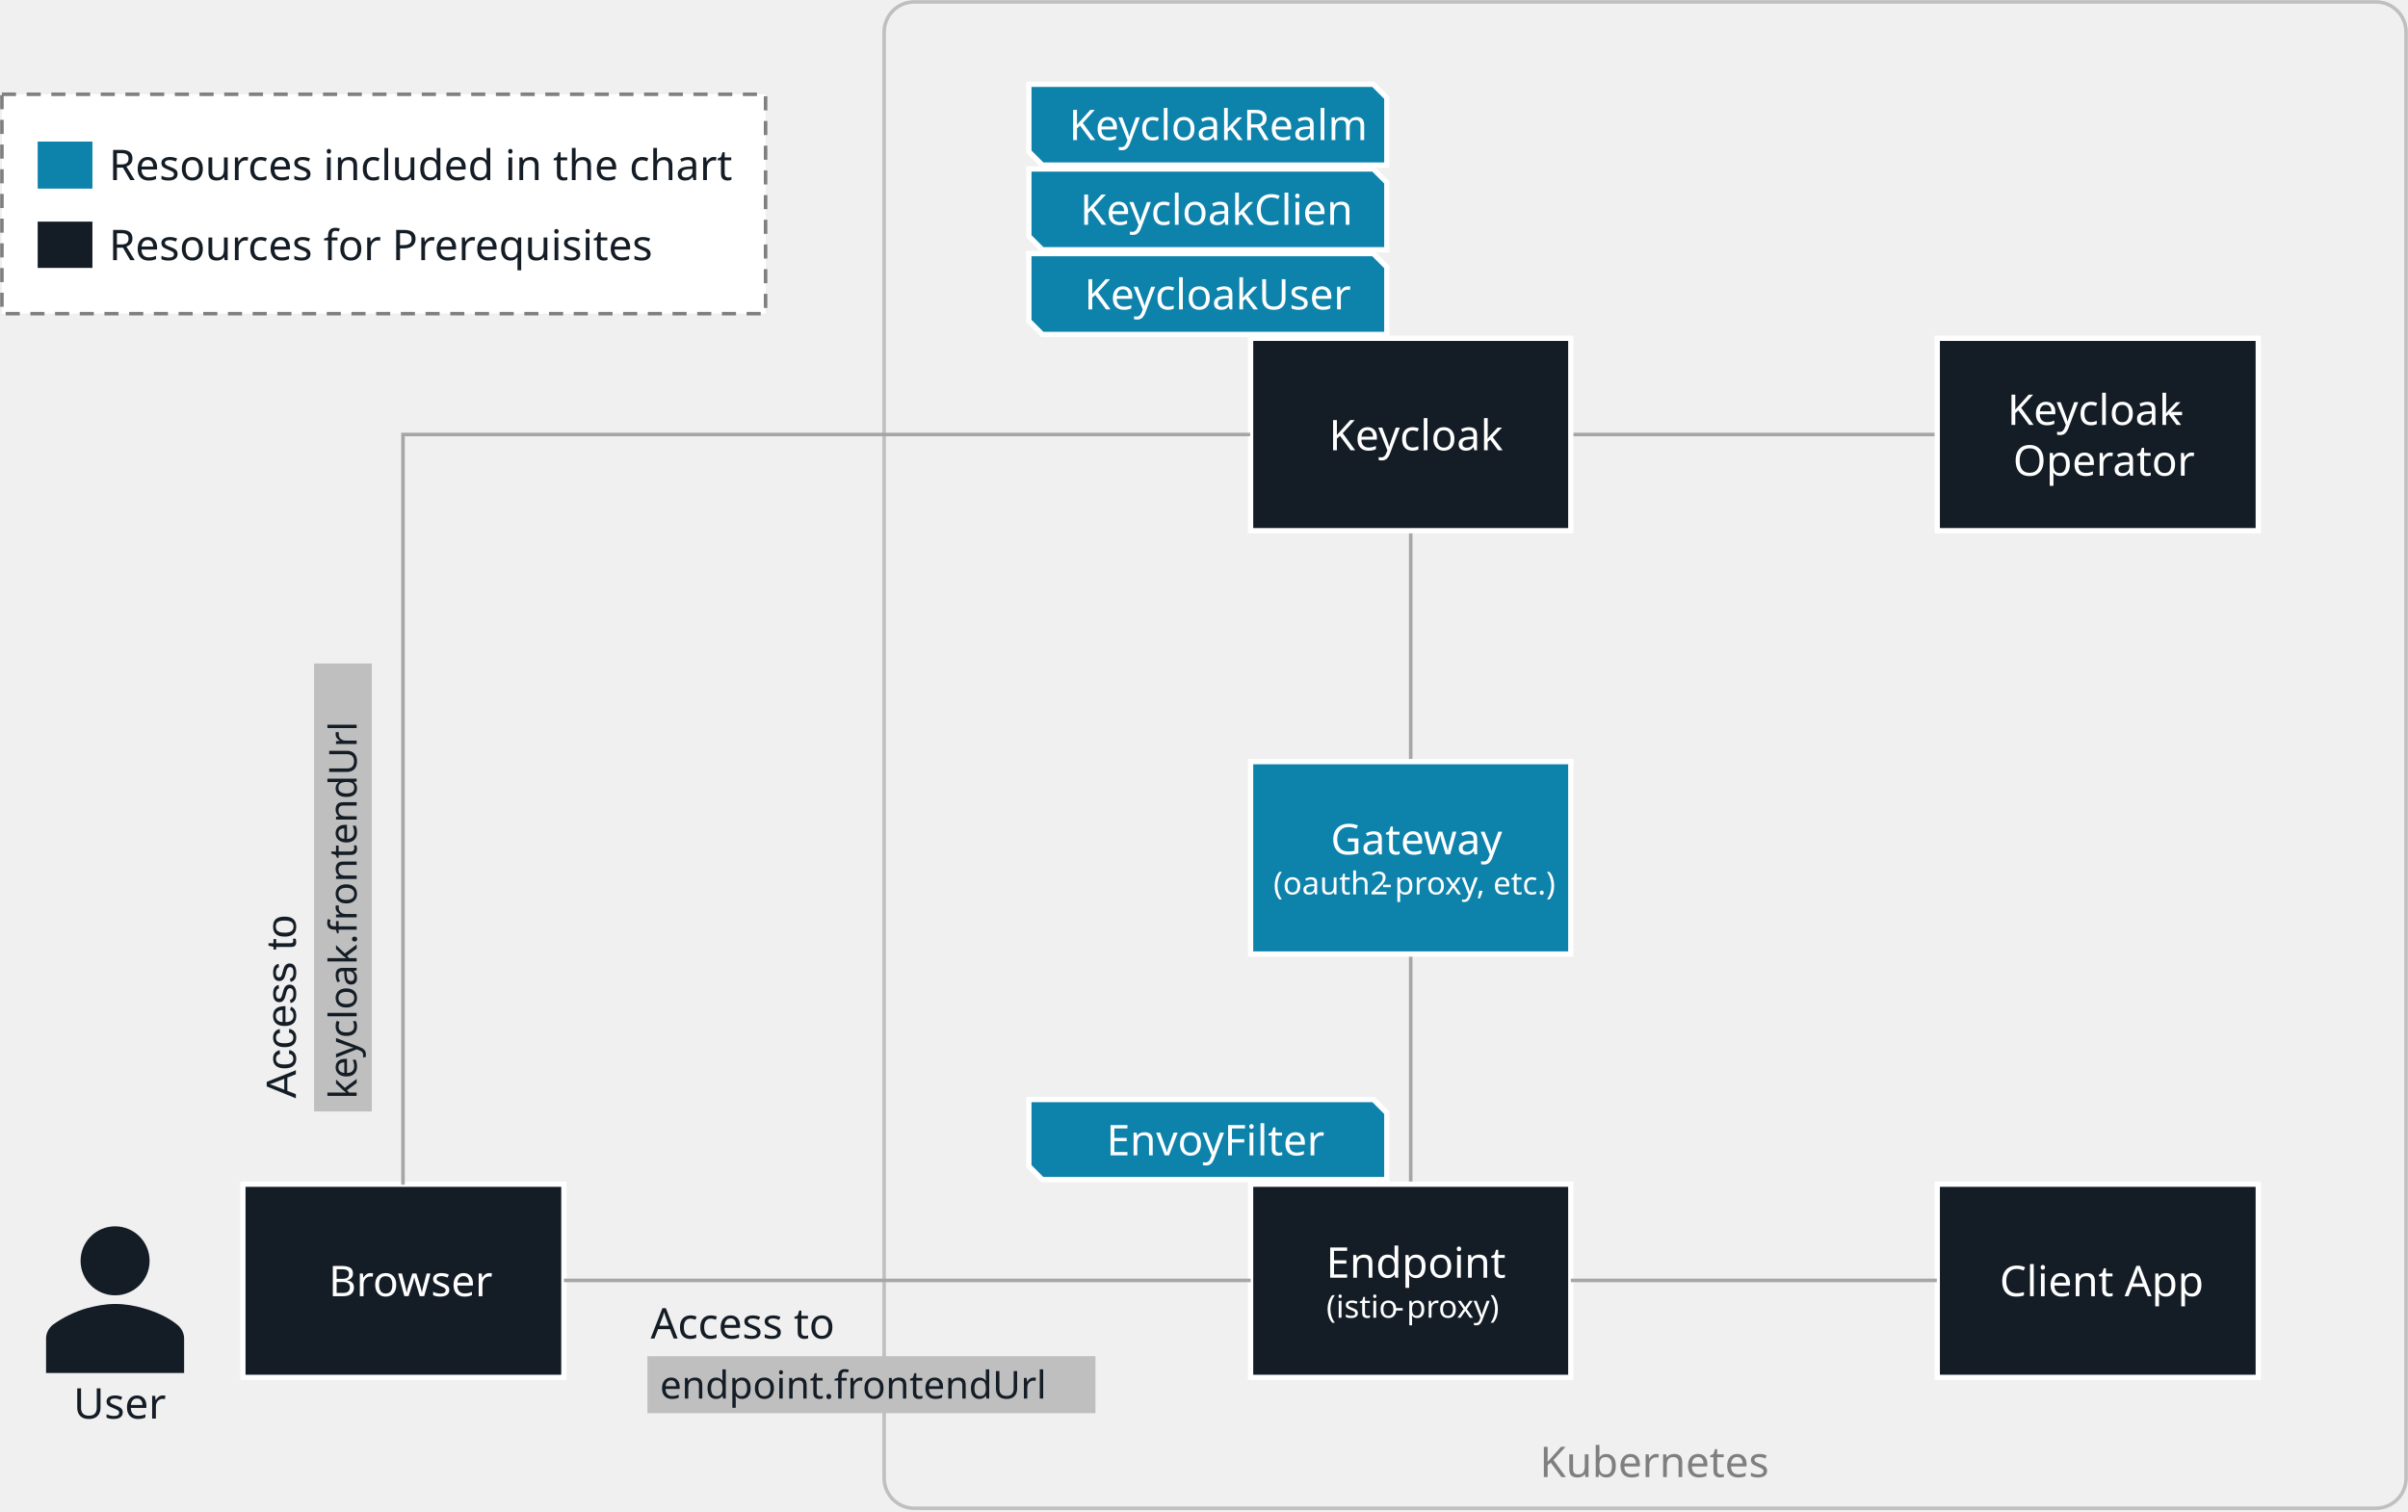
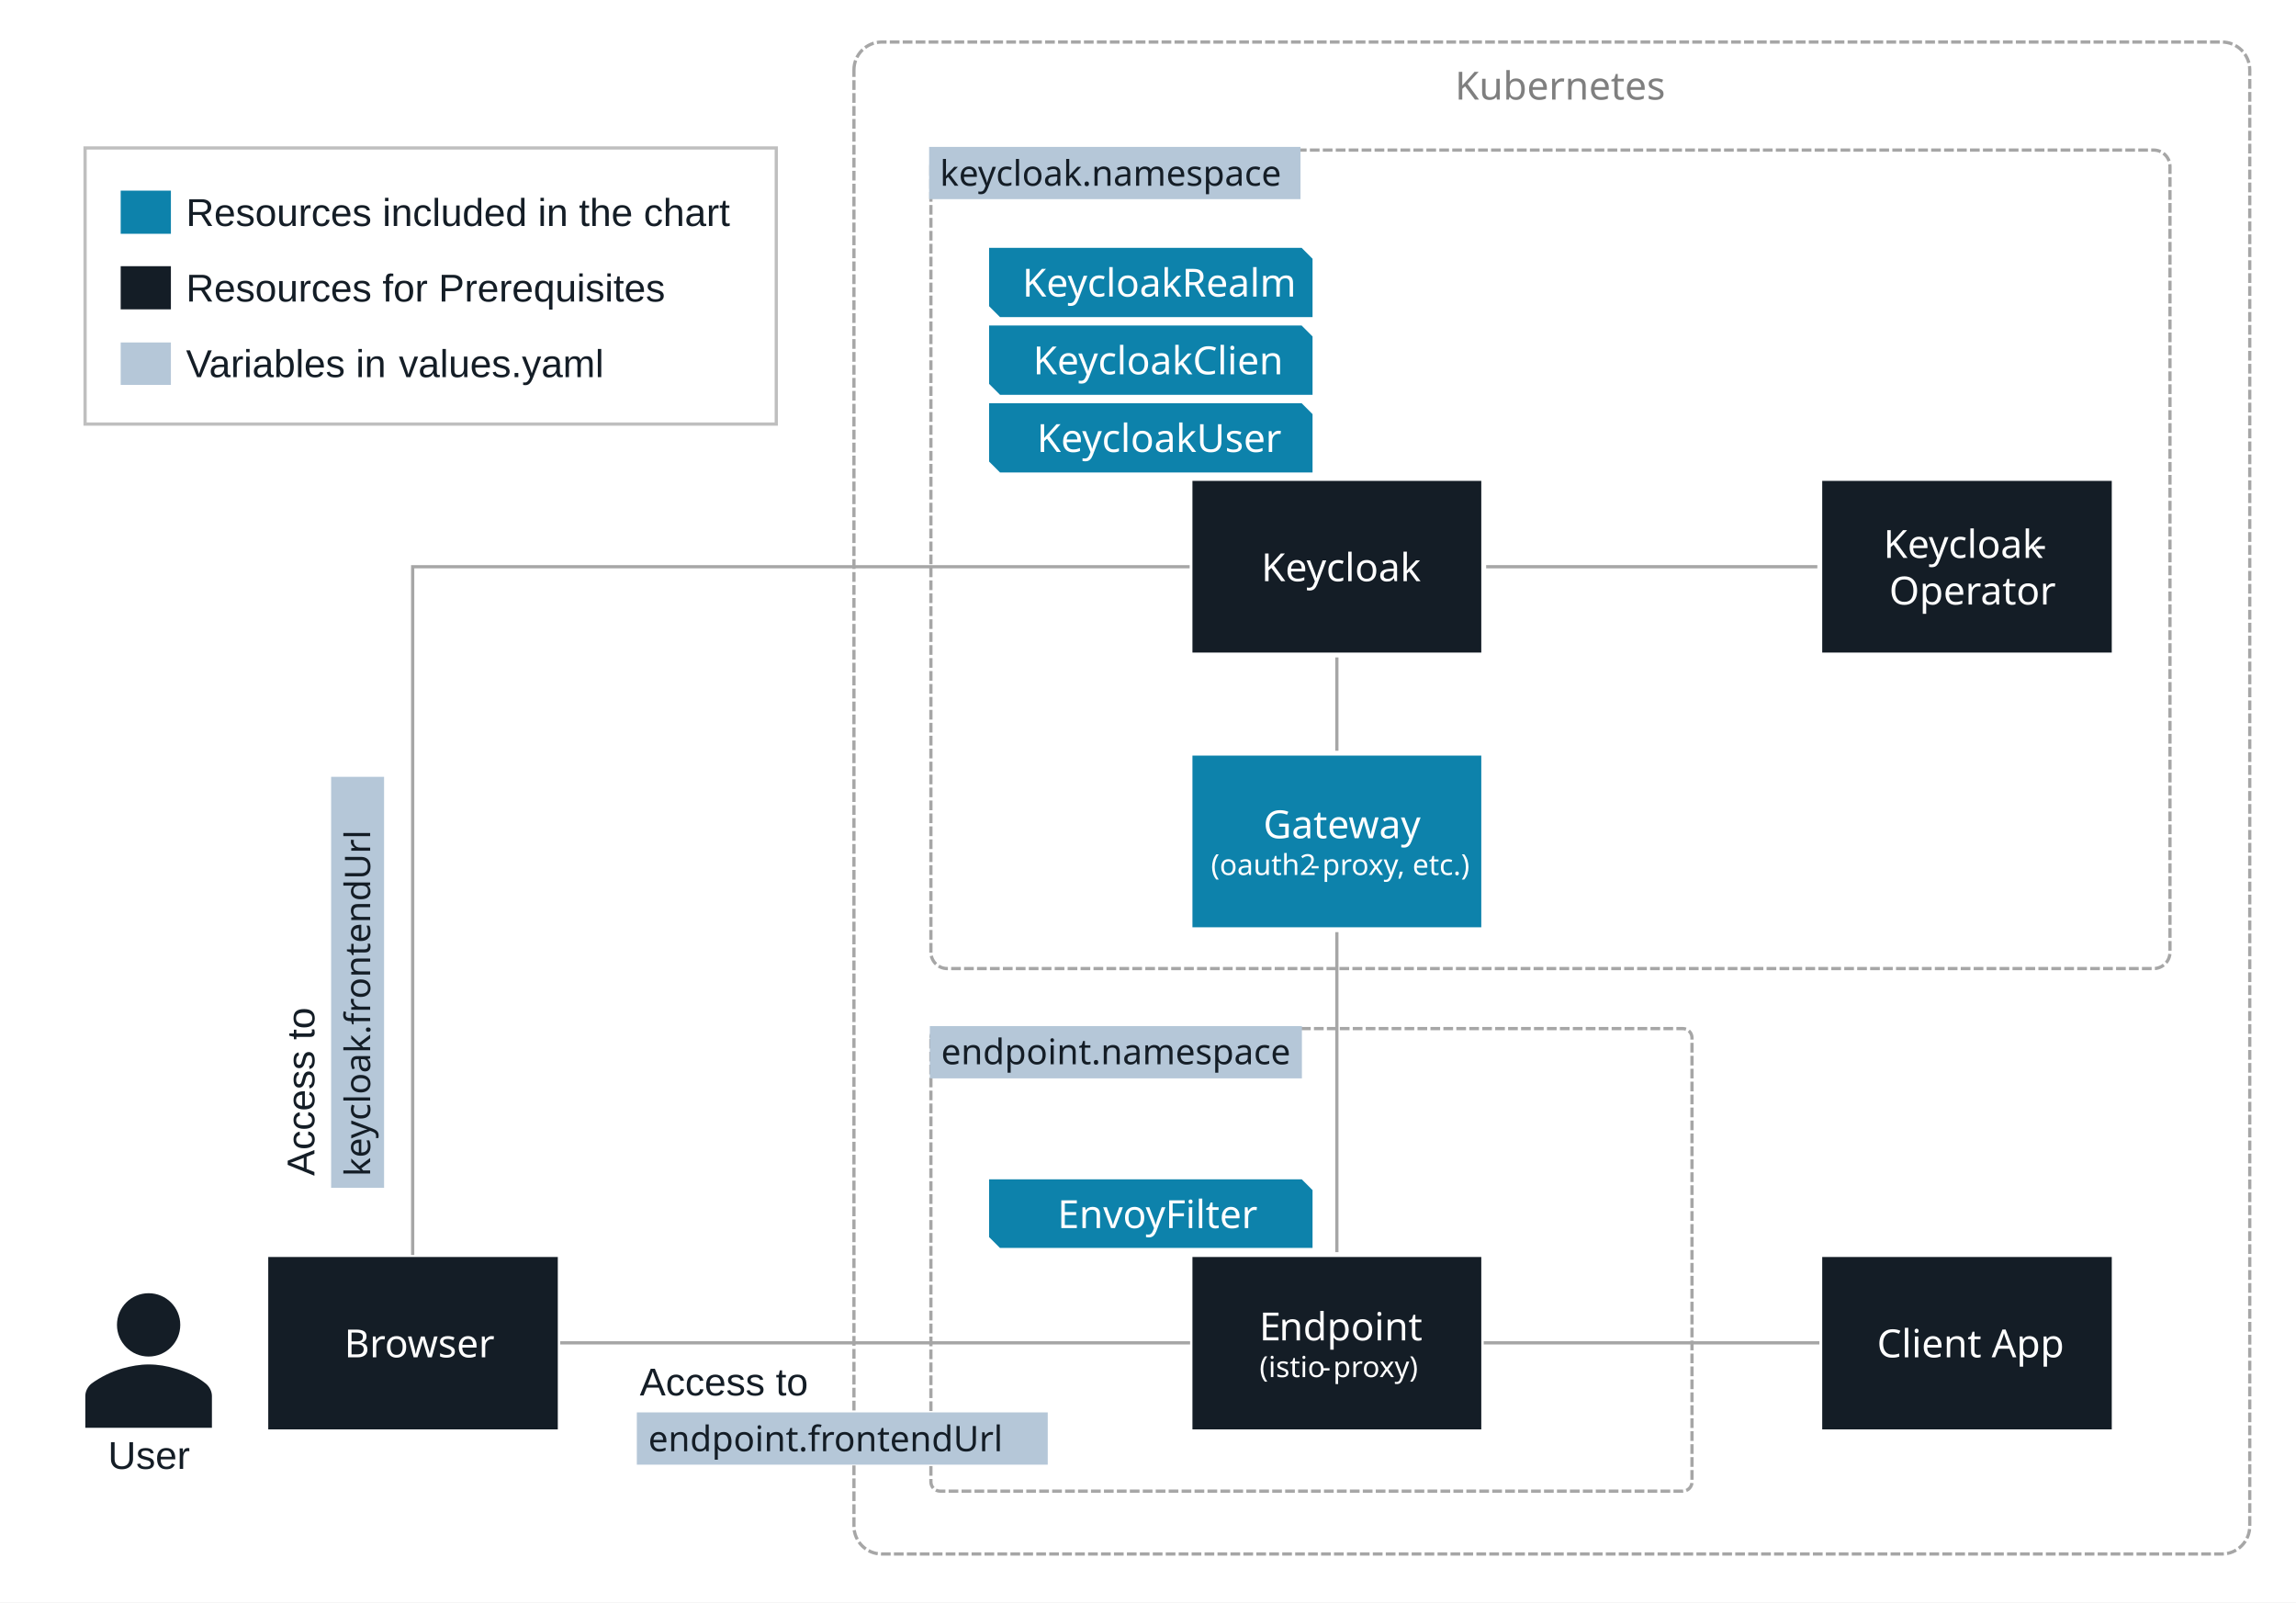
- <svg xmlns="http://www.w3.org/2000/svg" width="3128" height="1964" xml:space="preserve" overflow="hidden">
+ <svg xmlns="http://www.w3.org/2000/svg" width="3252" height="2269" xml:space="preserve" overflow="hidden">
  <defs>
    <clipPath id="clip0">
-       <rect x="628" y="286" width="3128" height="1964" />
+       <rect x="567" y="48" width="3252" height="2269" />
    </clipPath>
    <clipPath id="clip1">
      <rect x="643" y="1840" width="269" height="269" />
    </clipPath>
    <clipPath id="clip2">
      <rect x="643" y="1840" width="269" height="269" />
    </clipPath>
    <clipPath id="clip3">
      <rect x="643" y="1840" width="269" height="269" />
    </clipPath>
  </defs>
-   <g clip-path="url(#clip0)" transform="translate(-628 -286)">
-     <path d="M1776.5 327.62C1776.5 306.015 1794.01 288.5 1815.62 288.5L3714.38 288.5C3735.98 288.5 3753.5 306.015 3753.5 327.62L3753.5 2206.38C3753.5 2227.99 3735.98 2245.5 3714.38 2245.5L1815.62 2245.5C1794.01 2245.5 1776.5 2227.99 1776.5 2206.38Z" stroke="#BFBFBF" stroke-width="4.583" stroke-miterlimit="8" fill="none" fill-rule="evenodd" />
-     <text fill="#7F7F7F" font-family="Segoe UI,Segoe UI_MSFontService,sans-serif" font-weight="400" font-size="55" transform="matrix(1 0 0 1 2628.12 2205)">Kubernetes</text>
+   <g clip-path="url(#clip0)" transform="translate(-567 -48)">
+     <rect x="567" y="48" width="3252" height="2269" fill="#FFFFFF" />
+     <path d="M1776.5 147.021C1776.5 125.194 1794.19 107.5 1816.02 107.5L3713.98 107.5C3735.81 107.5 3753.5 125.194 3753.5 147.021L3753.5 2208.98C3753.5 2230.81 3735.81 2248.5 3713.98 2248.5L1816.02 2248.5C1794.19 2248.5 1776.5 2230.81 1776.5 2208.98Z" stroke="#A6A6A6" stroke-width="4.583" stroke-miterlimit="8" stroke-dasharray="13.75 4.583" fill="none" fill-rule="evenodd" />
+     <text fill="#7F7F7F" font-family="Segoe UI,Segoe UI_MSFontService,sans-serif" font-weight="400" font-size="55" transform="matrix(1 0 0 1 2627.84 189)">Kubernetes</text>
    <path d="M0 0 475.404 0" stroke="#A6A6A6" stroke-width="4.583" stroke-miterlimit="8" fill="none" fill-rule="evenodd" transform="matrix(1 0 0 -1 2668.5 850.5)" />
-     <path d="M2460.5 975.5 2460.5 1275.22" stroke="#A6A6A6" stroke-width="4.583" stroke-miterlimit="8" fill="none" fill-rule="evenodd" />
-     <path d="M2460.5 1525.5 2460.5 1825.22" stroke="#A6A6A6" stroke-width="4.583" stroke-miterlimit="8" fill="none" fill-rule="evenodd" />
-     <rect x="2252.5" y="1275.5" width="416" height="250" stroke="#FFFFFF" stroke-width="6.875" stroke-miterlimit="8" fill="#0D82AB" />
-     <text fill="#FFFFFF" font-family="Segoe UI,Segoe UI_MSFontService,sans-serif" font-weight="400" font-size="55" transform="matrix(1 0 0 1 2356.56 1396)">Gateway<tspan font-size="41" x="-74.41" y="52">(oauth2</tspan>
-       <tspan font-size="41" x="66.527" y="52">-</tspan>
-       <tspan font-size="41" x="83.142" y="52">proxy, etc.)</tspan>
+     <path d="M2460.5 975.5 2460.5 1114.8" stroke="#A6A6A6" stroke-width="4.583" stroke-miterlimit="8" fill="none" fill-rule="evenodd" />
+     <path d="M2460.5 1364.5 2460.5 1824.64" stroke="#A6A6A6" stroke-width="4.583" stroke-miterlimit="8" fill="none" fill-rule="evenodd" />
+     <rect x="2252.5" y="1114.5" width="416" height="250" stroke="#FFFFFF" stroke-width="6.875" stroke-miterlimit="8" fill="#0D82AB" />
+     <text fill="#FFFFFF" font-family="Segoe UI,Segoe UI_MSFontService,sans-serif" font-weight="400" font-size="55" transform="matrix(1 0 0 1 2356.33 1235)">Gateway<tspan font-size="41" x="-74.181" y="52">(oauth2</tspan>
+       <tspan font-size="41" x="66.756" y="52">-</tspan>
+       <tspan font-size="41" x="83.371" y="52">proxy, etc.)</tspan>
    </text>
    <rect x="2252.5" y="1824.5" width="416" height="251" stroke="#FFFFFF" stroke-width="6.875" stroke-miterlimit="8" fill="#141D26" />
-     <text fill="#FFFFFF" font-family="Segoe UI,Segoe UI_MSFontService,sans-serif" font-weight="400" font-size="55" transform="matrix(1 0 0 1 2350.61 1946)">Endpoint<tspan font-size="41" x="0.298" y="52">(</tspan>
+     <text fill="#FFFFFF" font-family="Segoe UI,Segoe UI_MSFontService,sans-serif" font-weight="400" font-size="55" transform="matrix(1 0 0 1 2350.61 1946)">E<tspan font-size="55" x="28.073" y="0">ndpoint</tspan>
+       <tspan font-size="41" x="0.298" y="52">(</tspan>
      <tspan font-size="41" x="12.902" y="52">istio</tspan>
      <tspan font-size="41" x="87.954" y="52">-</tspan>
      <tspan font-size="41" x="104.569" y="52">proxy)</tspan>
    </text>
    <path d="M1964.5 1714.5 2412.17 1714.5 2429.5 1731.83 2429.5 1818.5 2429.5 1818.5 1981.83 1818.5 1964.5 1801.17 1964.5 1714.5Z" stroke="#FFFFFF" stroke-width="6.875" stroke-miterlimit="8" fill="#0D82AB" fill-rule="evenodd" />
-     <text fill="#FFFFFF" font-family="Segoe UI,Segoe UI_MSFontService,sans-serif" font-weight="400" font-size="55" transform="matrix(1 0 0 1 2065.28 1787)">EnvoyFilter</text>
+     <text fill="#FFFFFF" font-family="Segoe UI,Segoe UI_MSFontService,sans-serif" font-weight="400" font-size="55" transform="matrix(1 0 0 1 2064.9 1787)">EnvoyFilter</text>
    <rect x="2252.5" y="725.5" width="416" height="250" stroke="#FFFFFF" stroke-width="6.875" stroke-miterlimit="8" fill="#141D26" />
-     <text fill="#FFFFFF" font-family="Segoe UI,Segoe UI_MSFontService,sans-serif" font-weight="400" font-size="55" transform="matrix(1 0 0 1 2354.35 871)">Keycloak</text>
+     <text fill="#FFFFFF" font-family="Segoe UI,Segoe UI_MSFontService,sans-serif" font-weight="400" font-size="55" transform="matrix(1 0 0 1 2353.48 871)">Keycloak</text>
    <rect x="3144.5" y="725.5" width="417" height="250" stroke="#FFFFFF" stroke-width="6.875" stroke-miterlimit="8" fill="#141D26" />
-     <text fill="#FFFFFF" font-family="Segoe UI,Segoe UI_MSFontService,sans-serif" font-weight="400" font-size="55" transform="matrix(1 0 0 1 3235.6 838)">Keycloak<tspan font-size="55" x="211.384" y="0">-</tspan>
-       <tspan font-size="55" x="7.379" y="66">Operator</tspan>
+     <text fill="#FFFFFF" font-family="Segoe UI,Segoe UI_MSFontService,sans-serif" font-weight="400" font-size="55" transform="matrix(1 0 0 1 3234.73 838)">Keycloak<tspan font-size="55" x="213.125" y="0">-</tspan>
+       <tspan font-size="55" x="8.021" y="66">Operator</tspan>
    </text>
    <rect x="3144.5" y="1824.5" width="417" height="251" stroke="#FFFFFF" stroke-width="6.875" stroke-miterlimit="8" fill="#141D26" />
    <text fill="#FFFFFF" font-family="Segoe UI,Segoe UI_MSFontService,sans-serif" font-weight="400" font-size="55" transform="matrix(1 0 0 1 3225.56 1970)">Client App</text>
    <path d="M1964.5 395.5 2412 395.5 2429.5 413.001 2429.5 500.5 2429.5 500.5 1982 500.5 1964.5 482.999 1964.5 395.5Z" stroke="#FFFFFF" stroke-width="6.875" stroke-miterlimit="8" fill="#0D82AB" fill-rule="evenodd" />
-     <text fill="#FFFFFF" font-family="Segoe UI,Segoe UI_MSFontService,sans-serif" font-weight="400" font-size="55" transform="matrix(1 0 0 1 2016.7 468)">KeycloakRealm</text>
+     <text fill="#FFFFFF" font-family="Segoe UI,Segoe UI_MSFontService,sans-serif" font-weight="400" font-size="55" transform="matrix(1 0 0 1 2015.06 468)">KeycloakRealm</text>
    <path d="M1964.5 505.5 2412 505.5 2429.5 523.001 2429.5 610.5 2429.5 610.5 1982 610.5 1964.5 592.999 1964.5 505.5Z" stroke="#FFFFFF" stroke-width="6.875" stroke-miterlimit="8" fill="#0D82AB" fill-rule="evenodd" />
-     <text fill="#FFFFFF" font-family="Segoe UI,Segoe UI_MSFontService,sans-serif" font-weight="400" font-size="55" transform="matrix(1 0 0 1 2031.11 578)">KeycloakClien</text>
+     <text fill="#FFFFFF" font-family="Segoe UI,Segoe UI_MSFontService,sans-serif" font-weight="400" font-size="55" transform="matrix(1 0 0 1 2030.24 578)">KeycloakClien</text>
    <path d="M0 0 475.404 0" stroke="#A6A6A6" stroke-width="4.583" stroke-miterlimit="8" fill="none" fill-rule="evenodd" transform="matrix(-1 0 0 1 3143.9 1949.5)" />
    <path d="M1964.5 615.5 2412 615.5 2429.5 633.001 2429.5 720.5 2429.5 720.5 1982 720.5 1964.5 702.999 1964.5 615.5Z" stroke="#FFFFFF" stroke-width="6.875" stroke-miterlimit="8" fill="#0D82AB" fill-rule="evenodd" />
-     <text fill="#FFFFFF" font-family="Segoe UI,Segoe UI_MSFontService,sans-serif" font-weight="400" font-size="55" transform="matrix(1 0 0 1 2036.56 688)">KeycloakUser</text>
+     <text fill="#FFFFFF" font-family="Segoe UI,Segoe UI_MSFontService,sans-serif" font-weight="400" font-size="55" transform="matrix(1 0 0 1 2035.69 688)">KeycloakUser</text>
    <rect x="943.5" y="1824.5" width="417" height="251" stroke="#FFFFFF" stroke-width="6.875" stroke-miterlimit="8" fill="#141D26" />
-     <text fill="#FFFFFF" font-family="Segoe UI,Segoe UI_MSFontService,sans-serif" font-weight="400" font-size="55" transform="matrix(1 0 0 1 1055.01 1970)">Browser</text>
+     <text fill="#FFFFFF" font-family="Segoe UI,Segoe UI_MSFontService,sans-serif" font-weight="400" font-size="55" transform="matrix(1 0 0 1 1054.64 1970)">Browser</text>
    <path d="M2252.64 1949.5 1360.5 1949.5" stroke="#A6A6A6" stroke-width="4.583" stroke-miterlimit="8" fill="none" fill-rule="evenodd" />
    <path d="M0 0 1100.5 0 1100.5 974.664" stroke="#A6A6A6" stroke-width="4.583" stroke-miterlimit="8" fill="none" fill-rule="evenodd" transform="matrix(-1 1.22465e-16 1.22465e-16 1 2252 850.5)" />
    <g clip-path="url(#clip1)">
      <g clip-path="url(#clip2)">
        <g clip-path="url(#clip3)">
          <path d="M822.333 1924.06C822.333 1948.82 802.261 1968.9 777.5 1968.9 752.739 1968.9 732.667 1948.82 732.667 1924.06 732.667 1899.3 752.739 1879.23 777.5 1879.23 802.261 1879.23 822.333 1899.3 822.333 1924.06Z" fill="#141D26" />
          <path d="M867.167 2069.77 867.167 2024.94C867.167 2018.21 863.804 2011.49 858.2 2007 845.871 1996.92 830.179 1990.19 814.488 1985.71 803.279 1982.35 790.95 1980.1 777.5 1980.1 765.171 1980.1 752.842 1982.35 740.513 1985.71 724.821 1990.19 709.129 1998.04 696.8 2007 691.196 2011.49 687.833 2018.21 687.833 2024.94L687.833 2069.77 867.167 2069.77Z" fill="#141D26" />
        </g>
      </g>
    </g>
-     <text fill="#141D26" font-family="Segoe UI,Segoe UI_MSFontService,sans-serif" font-weight="400" font-size="55" transform="matrix(1 0 0 1 723.382 2129)">User</text>
-     <rect x="630.5" y="408.5" width="992" height="285" stroke="#7F7F7F" stroke-width="4.583" stroke-miterlimit="8" stroke-dasharray="18.333 13.75" fill="#FFFFFF" />
-     <rect x="673.5" y="466.5" width="78" height="68" stroke="#FFFFFF" stroke-width="6.875" stroke-miterlimit="8" fill="#0D82AB" />
-     <text fill="#141D26" font-family="Segoe UI,Segoe UI_MSFontService,sans-serif" font-weight="400" font-size="55" transform="matrix(1 0 0 1 769.611 520)">Resources included in the chart</text>
-     <rect x="673.5" y="570.5" width="78" height="67" stroke="#FFFFFF" stroke-width="6.875" stroke-miterlimit="8" fill="#141D26" />
-     <text fill="#141D26" font-family="Segoe UI,Segoe UI_MSFontService,sans-serif" font-weight="400" font-size="55" transform="matrix(1 0 0 1 769.611 624)">Resources for Prerequisites</text>
-     <rect x="1469" y="2048" width="582" height="74" fill="#BFBFBF" />
-     <text fill="#141D26" font-family="Consolas,Consolas_MSFontService,sans-serif" font-weight="400" font-size="50" transform="matrix(1 0 0 1 1485.23 2103)">endpoint.frontendUrl<tspan font-family="Segoe UI,Segoe UI_MSFontService,sans-serif" font-size="55" x="-12.076" y="-78">Access to </tspan>
+     <text fill="#141D26" font-family="Arial,Arial_MSFontService,sans-serif" font-weight="400" font-size="55" transform="matrix(1 0 0 1 719.944 2128)">User</text>
+     <rect x="687.5" y="257.5" width="979" height="391" stroke="#BFBFBF" stroke-width="4.583" stroke-miterlimit="8" fill="#FFFFFF" />
+     <rect x="1036" y="1148" width="75" height="582" fill="#B5C7D8" />
+     <text fill="#141D26" font-family="Consolas,Consolas_MSFontService,sans-serif" font-weight="400" font-size="50" transform="matrix(-1.83697e-16 -1 1 -1.83697e-16 1091.29 1714)">keycloak.frontendUrl<tspan font-family="Arial,Arial_MSFontService,sans-serif" font-size="55" x="1" y="-78.973">Access to </tspan>
    </text>
-     <rect x="1036" y="1148" width="75" height="582" fill="#BFBFBF" />
-     <text fill="#141D26" font-family="Consolas,Consolas_MSFontService,sans-serif" font-weight="400" font-size="50" transform="matrix(-1.83697e-16 -1 1 -1.83697e-16 1091.29 1714)">keycloak.frontendUrl<tspan font-family="Arial,Arial_MSFontService,sans-serif" font-size="55" x="1" y="-78.973">Access to </tspan>
+     <path d="M1885.5 283.668C1885.5 270.873 1895.87 260.5 1908.67 260.5L3617.33 260.5C3630.13 260.5 3640.5 270.873 3640.5 283.668L3640.5 1396.33C3640.5 1409.13 3630.13 1419.5 3617.33 1419.5L1908.67 1419.5C1895.87 1419.5 1885.5 1409.13 1885.5 1396.33Z" stroke="#A6A6A6" stroke-width="4.583" stroke-miterlimit="8" stroke-dasharray="13.75 4.583" fill="none" fill-rule="evenodd" />
+     <rect x="1883" y="256" width="526" height="74" fill="#B5C7D8" />
+     <text fill="#141D26" font-family="Consolas,Consolas_MSFontService,sans-serif" font-weight="400" font-size="50" transform="matrix(1 0 0 1 1898.27 311)">keycloak.namespace</text>
+     <path d="M1885.5 1517.59C1885.5 1510.36 1891.36 1504.5 1898.59 1504.5L2950.41 1504.5C2957.64 1504.5 2963.5 1510.36 2963.5 1517.59L2963.5 2146.41C2963.5 2153.64 2957.64 2159.5 2950.41 2159.5L1898.59 2159.5C1891.36 2159.5 1885.5 2153.64 1885.5 2146.41Z" stroke="#A6A6A6" stroke-width="4.583" stroke-miterlimit="8" stroke-dasharray="13.75 4.583" fill="none" fill-rule="evenodd" />
+     <rect x="1884" y="1501" width="527" height="74" fill="#B5C7D8" />
+     <text fill="#141D26" font-family="Consolas,Consolas_MSFontService,sans-serif" font-weight="400" font-size="50" transform="matrix(1 0 0 1 1899.99 1555)">endpoint.namespace</text>
+     <rect x="734.5" y="314.5" width="78" height="68" stroke="#FFFFFF" stroke-width="6.875" stroke-miterlimit="8" fill="#0D82AB" />
+     <text fill="#141D26" font-family="Arial,Arial_MSFontService,sans-serif" font-weight="400" font-size="55" transform="matrix(1 0 0 1 830.51 368)">Resources included in the chart</text>
+     <rect x="734.5" y="421.5" width="78" height="68" stroke="#FFFFFF" stroke-width="6.875" stroke-miterlimit="8" fill="#141D26" />
+     <text fill="#141D26" font-family="Arial,Arial_MSFontService,sans-serif" font-weight="400" font-size="55" transform="matrix(1 0 0 1 830.51 475)">Resources for Prerequisites</text>
+     <rect x="734.5" y="529.5" width="78" height="67" stroke="#FFFFFF" stroke-width="6.875" stroke-miterlimit="8" fill="#B5C7D8" />
+     <text fill="#141D26" font-family="Arial,Arial_MSFontService,sans-serif" font-weight="400" font-size="55" transform="matrix(1 0 0 1 830.51 582)">Variables in <tspan font-size="55" x="301.354" y="0">values.yaml</tspan>
+     </text>
+     <rect x="1469" y="2048" width="582" height="74" fill="#B5C7D8" />
+     <text fill="#141D26" font-family="Consolas,Consolas_MSFontService,sans-serif" font-weight="400" font-size="50" transform="matrix(1 0 0 1 1485.23 2103)">endpoint.frontendUrl<tspan font-family="Arial,Arial_MSFontService,sans-serif" font-size="55" x="-12.076" y="-79">Access to </tspan>
    </text>
  </g>
</svg>
